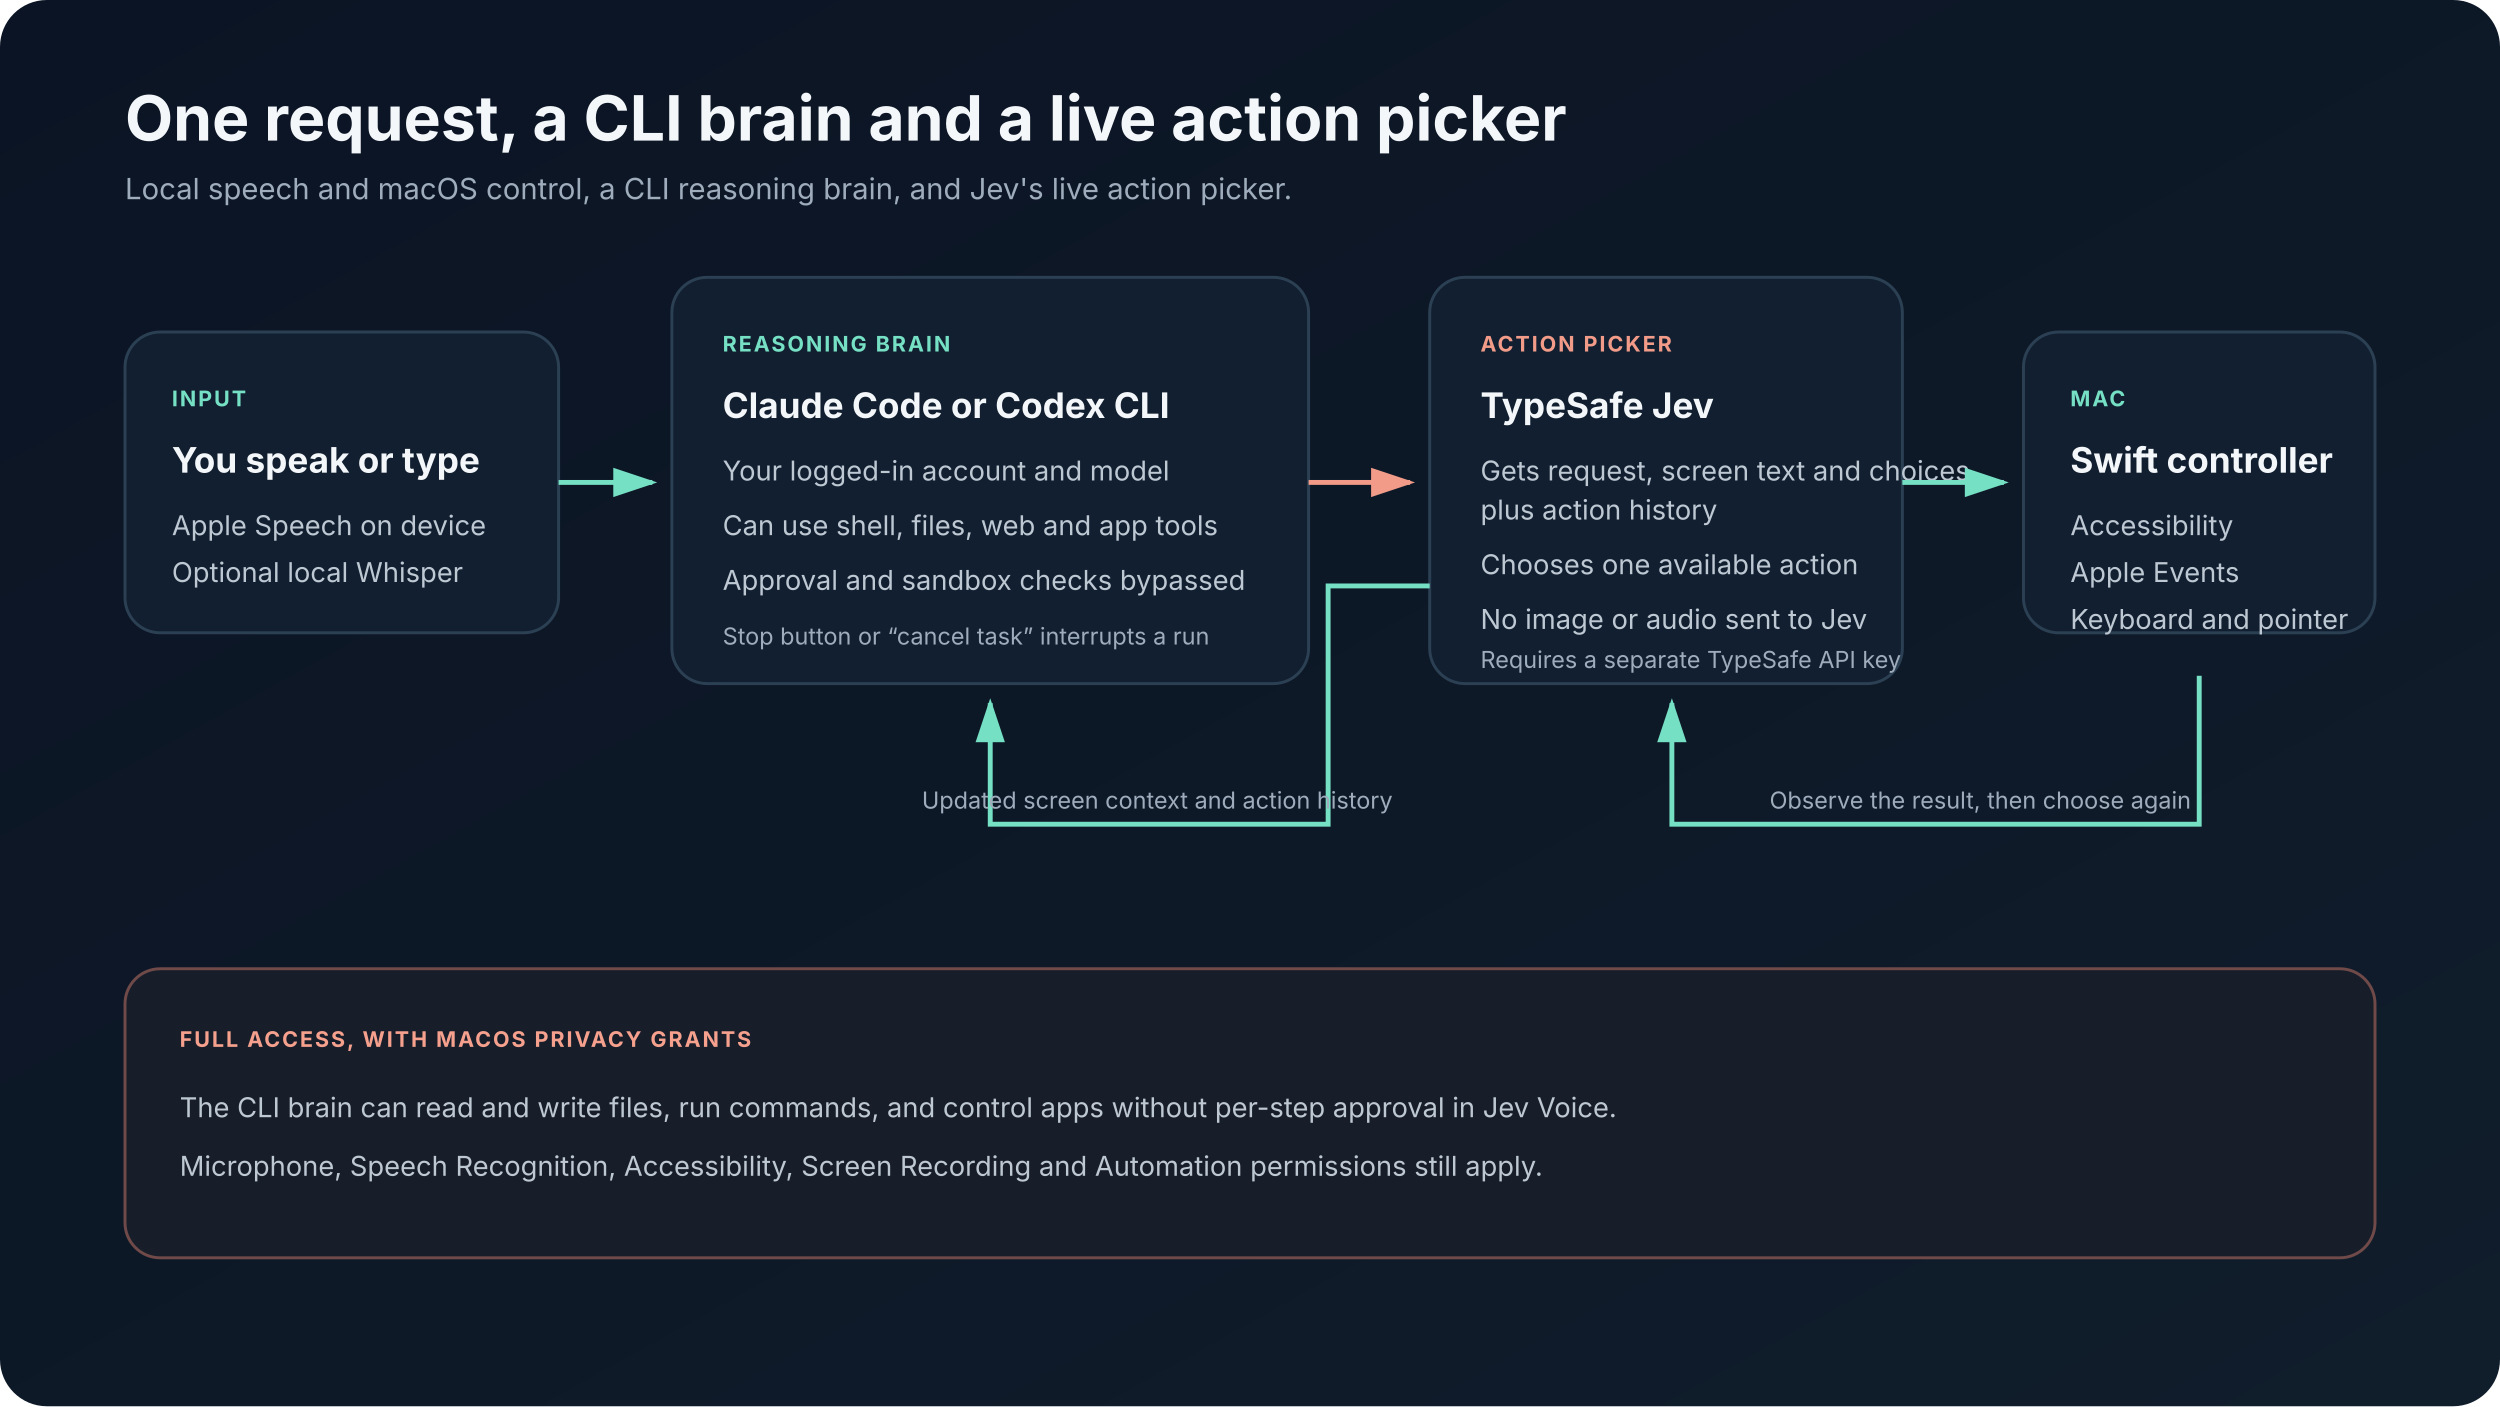
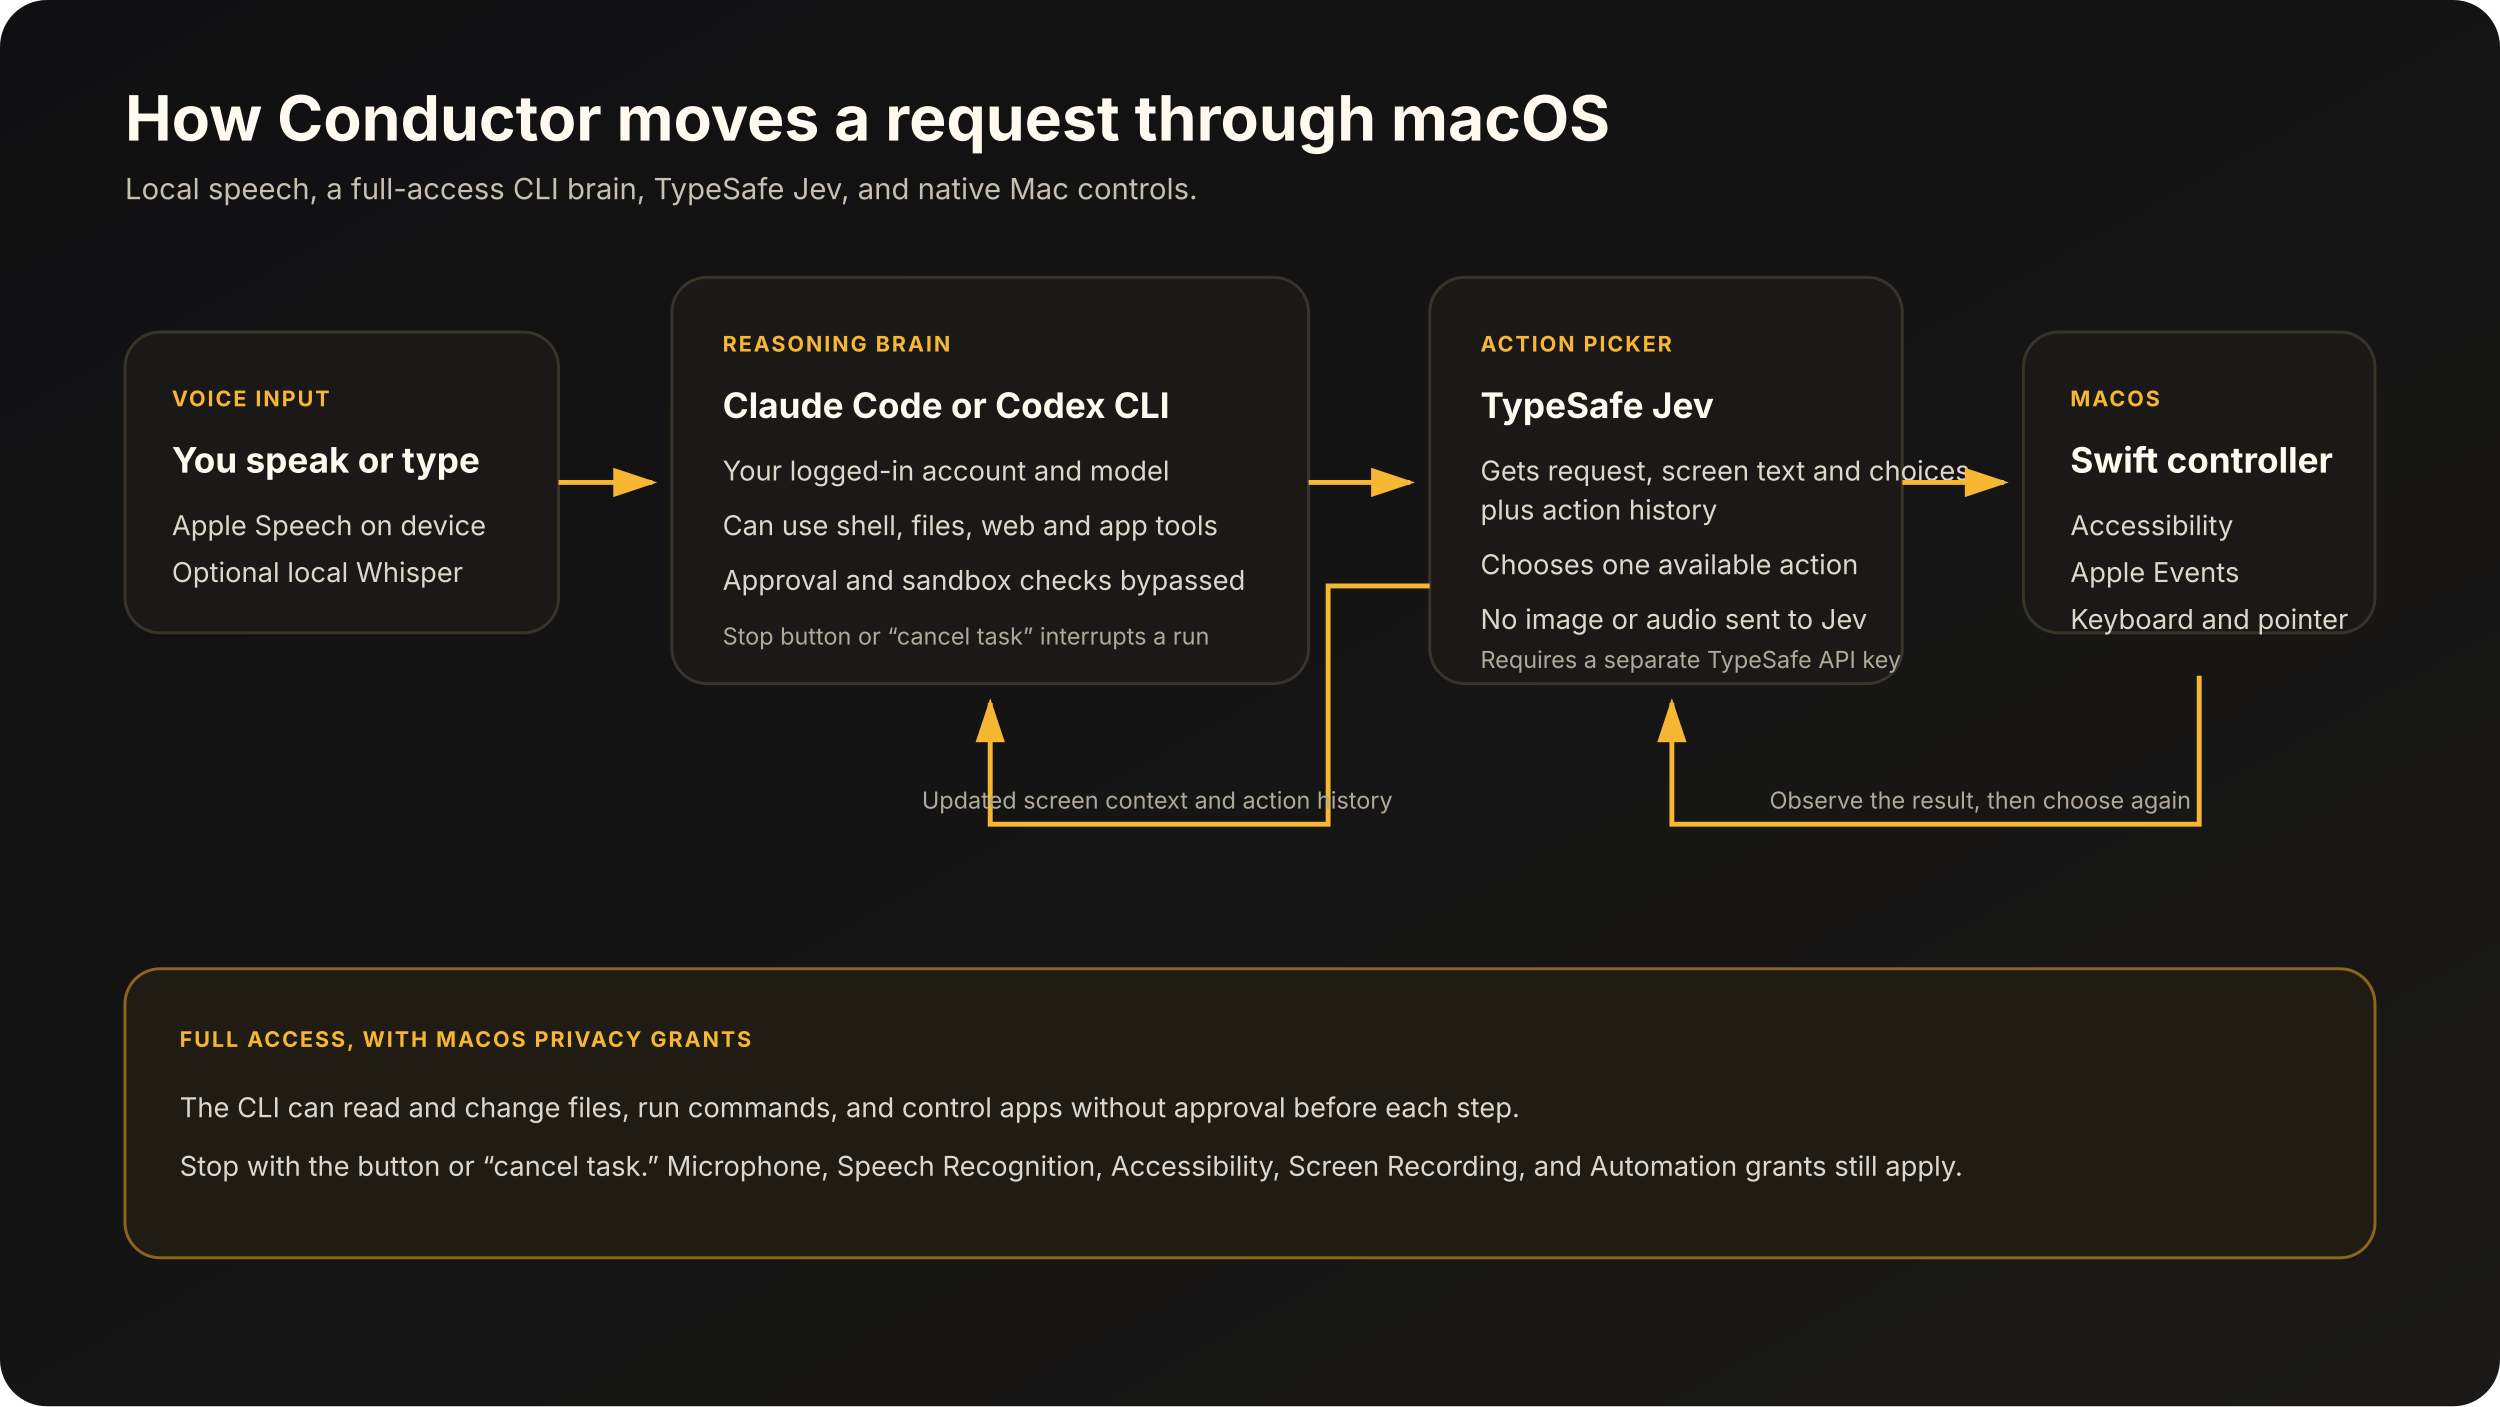
<svg xmlns="http://www.w3.org/2000/svg" viewBox="0 0 1280 720" role="img" aria-labelledby="title desc">
  <defs>
    <linearGradient id="bg" x2="1" y2="1">
-       <stop stop-color="#0b1424" />
-       <stop offset="1" stop-color="#101d2b" />
+       <stop stop-color="#101012" />
+       <stop offset="1" stop-color="#1a1917" />
    </linearGradient>
-     <linearGradient id="mint" x2="1">
-       <stop stop-color="#62dbc0" />
-       <stop offset="1" stop-color="#a2f0cf" />
+     <linearGradient id="amber" x2="1">
+       <stop stop-color="#f4a900" />
+       <stop offset="1" stop-color="#ffd36a" />
    </linearGradient>
-     <linearGradient id="coral" x2="1">
-       <stop stop-color="#f28b7e" />
-       <stop offset="1" stop-color="#ffbd92" />
-     </linearGradient>
-     <marker id="arrow-mint" markerWidth="10" markerHeight="10" refX="8" refY="3" orient="auto">
-       <path d="M0 0v6l9-3z" fill="#75e0c4" />
-     </marker>
-     <marker id="arrow-coral" markerWidth="10" markerHeight="10" refX="8" refY="3" orient="auto">
-       <path d="M0 0v6l9-3z" fill="#f29b88" />
+     <marker id="arrow-amber" markerWidth="10" markerHeight="10" refX="8" refY="3" orient="auto">
+       <path d="M0 0v6l9-3z" fill="#f7b733" />
    </marker>
    <style>
-       .title{font:700 32px -apple-system,BlinkMacSystemFont,"Segoe UI",sans-serif;fill:#f4f7fa}
-       .sub{font:15px -apple-system,BlinkMacSystemFont,"Segoe UI",sans-serif;fill:#9eacbb}
-       .head{font:700 18px -apple-system,BlinkMacSystemFont,"Segoe UI",sans-serif;fill:#f4f7fa}
-       .body{font:14px -apple-system,BlinkMacSystemFont,"Segoe UI",sans-serif;fill:#bdc8d3}
-       .small{font:12px -apple-system,BlinkMacSystemFont,"Segoe UI",sans-serif;fill:#9eacbb}
+       .title{font:700 32px -apple-system,BlinkMacSystemFont,"Segoe UI",sans-serif;fill:#fffaf0}
+       .sub{font:15px -apple-system,BlinkMacSystemFont,"Segoe UI",sans-serif;fill:#c7c0b2}
+       .head{font:700 18px -apple-system,BlinkMacSystemFont,"Segoe UI",sans-serif;fill:#fffaf0}
+       .body{font:14px -apple-system,BlinkMacSystemFont,"Segoe UI",sans-serif;fill:#ded8cc}
+       .small{font:12px -apple-system,BlinkMacSystemFont,"Segoe UI",sans-serif;fill:#b0a99c}
      .chip{font:700 11px -apple-system,BlinkMacSystemFont,"Segoe UI",sans-serif;letter-spacing:1px}
-       .card{fill:#111f30;stroke:#2c4054;stroke-width:1.5}
-       .flow{fill:none;stroke:#75e0c4;stroke-width:2.5;marker-end:url(#arrow-mint)}
-       .flow-coral{fill:none;stroke:#f29b88;stroke-width:2.5;marker-end:url(#arrow-coral)}
+       .card{fill:#1a1917;stroke:#39342a;stroke-width:1.5}
+       .flow{fill:none;stroke:#f7b733;stroke-width:2.5;marker-end:url(#arrow-amber)}
    </style>
  </defs>
  <rect width="1280" height="720" rx="24" fill="url(#bg)" />
-   <text x="64" y="72" class="title">One request, a CLI brain and a live action picker</text>
-   <text x="64" y="102" class="sub">Local speech and macOS control, a CLI reasoning brain, and Jev's live action picker.</text>
+   <text x="64" y="72" class="title">How Conductor moves a request through macOS</text>
+   <text x="64" y="102" class="sub">Local speech, a full-access CLI brain, TypeSafe Jev, and native Mac controls.</text>
  <rect x="64" y="170" width="222" height="154" rx="18" class="card" />
-   <text x="88" y="208" class="chip" fill="#76e0c4">INPUT</text>
+   <text x="88" y="208" class="chip" fill="#f7b733">VOICE INPUT</text>
  <text x="88" y="242" class="head">You speak or type</text>
  <text x="88" y="274" class="body">Apple Speech on device</text>
  <text x="88" y="298" class="body">Optional local Whisper</text>
  <rect x="344" y="142" width="326" height="208" rx="18" class="card" />
-   <text x="370" y="180" class="chip" fill="#76e0c4">REASONING BRAIN</text>
+   <text x="370" y="180" class="chip" fill="#f7b733">REASONING BRAIN</text>
  <text x="370" y="214" class="head">Claude Code or Codex CLI</text>
  <text x="370" y="246" class="body">Your logged-in account and model</text>
  <text x="370" y="274" class="body">Can use shell, files, web and app tools</text>
  <text x="370" y="302" class="body">Approval and sandbox checks bypassed</text>
  <text x="370" y="330" class="small">Stop button or “cancel task” interrupts a run</text>
  <rect x="732" y="142" width="242" height="208" rx="18" class="card" />
-   <text x="758" y="180" class="chip" fill="#f29b88">ACTION PICKER</text>
+   <text x="758" y="180" class="chip" fill="#f7b733">ACTION PICKER</text>
  <text x="758" y="214" class="head">TypeSafe Jev</text>
  <text x="758" y="246" class="body">Gets request, screen text and choices</text>
  <text x="758" y="266" class="body">plus action history</text>
  <text x="758" y="294" class="body">Chooses one available action</text>
  <text x="758" y="322" class="body">No image or audio sent to Jev</text>
  <text x="758" y="342" class="small">Requires a separate TypeSafe API key</text>
  <rect x="1036" y="170" width="180" height="154" rx="18" class="card" />
-   <text x="1060" y="208" class="chip" fill="#76e0c4">MAC</text>
+   <text x="1060" y="208" class="chip" fill="#f7b733">MACOS</text>
  <text x="1060" y="242" class="head">Swift controller</text>
  <text x="1060" y="274" class="body">Accessibility</text>
  <text x="1060" y="298" class="body">Apple Events</text>
  <text x="1060" y="322" class="body">Keyboard and pointer</text>
  <path d="M286 247H334" class="flow" />
-   <path d="M670 247H722" class="flow-coral" />
  <path d="M974 247H1026" class="flow" />
+   <path d="M670 247H722" class="flow" />
  <path d="M1126 346v76H856v-62" class="flow" />
  <text x="906" y="414" class="small">Observe the result, then choose again</text>
  <path d="M732 300H680v122H507v-62" class="flow" />
  <text x="472" y="414" class="small">Updated screen context and action history</text>
-   <rect x="64" y="496" width="1152" height="148" rx="18" fill="#181d2a" stroke="#6f4a49" stroke-width="1.5" />
-   <text x="92" y="536" class="chip" fill="#f5a18d">FULL ACCESS, WITH MACOS PRIVACY GRANTS</text>
-   <text x="92" y="572" class="body">The CLI brain can read and write files, run commands, and control apps without per-step approval in Jev Voice.</text>
-   <text x="92" y="602" class="body">Microphone, Speech Recognition, Accessibility, Screen Recording and Automation permissions still apply.</text>
+   <rect x="64" y="496" width="1152" height="148" rx="18" fill="#201c14" stroke="#8f641b" stroke-width="1.5" />
+   <text x="92" y="536" class="chip" fill="#f7b733">FULL ACCESS, WITH MACOS PRIVACY GRANTS</text>
+   <text x="92" y="572" class="body">The CLI can read and change files, run commands, and control apps without approval before each step.</text>
+   <text x="92" y="602" class="body">Stop with the button or “cancel task.” Microphone, Speech Recognition, Accessibility, Screen Recording, and Automation grants still apply.</text>
</svg>
